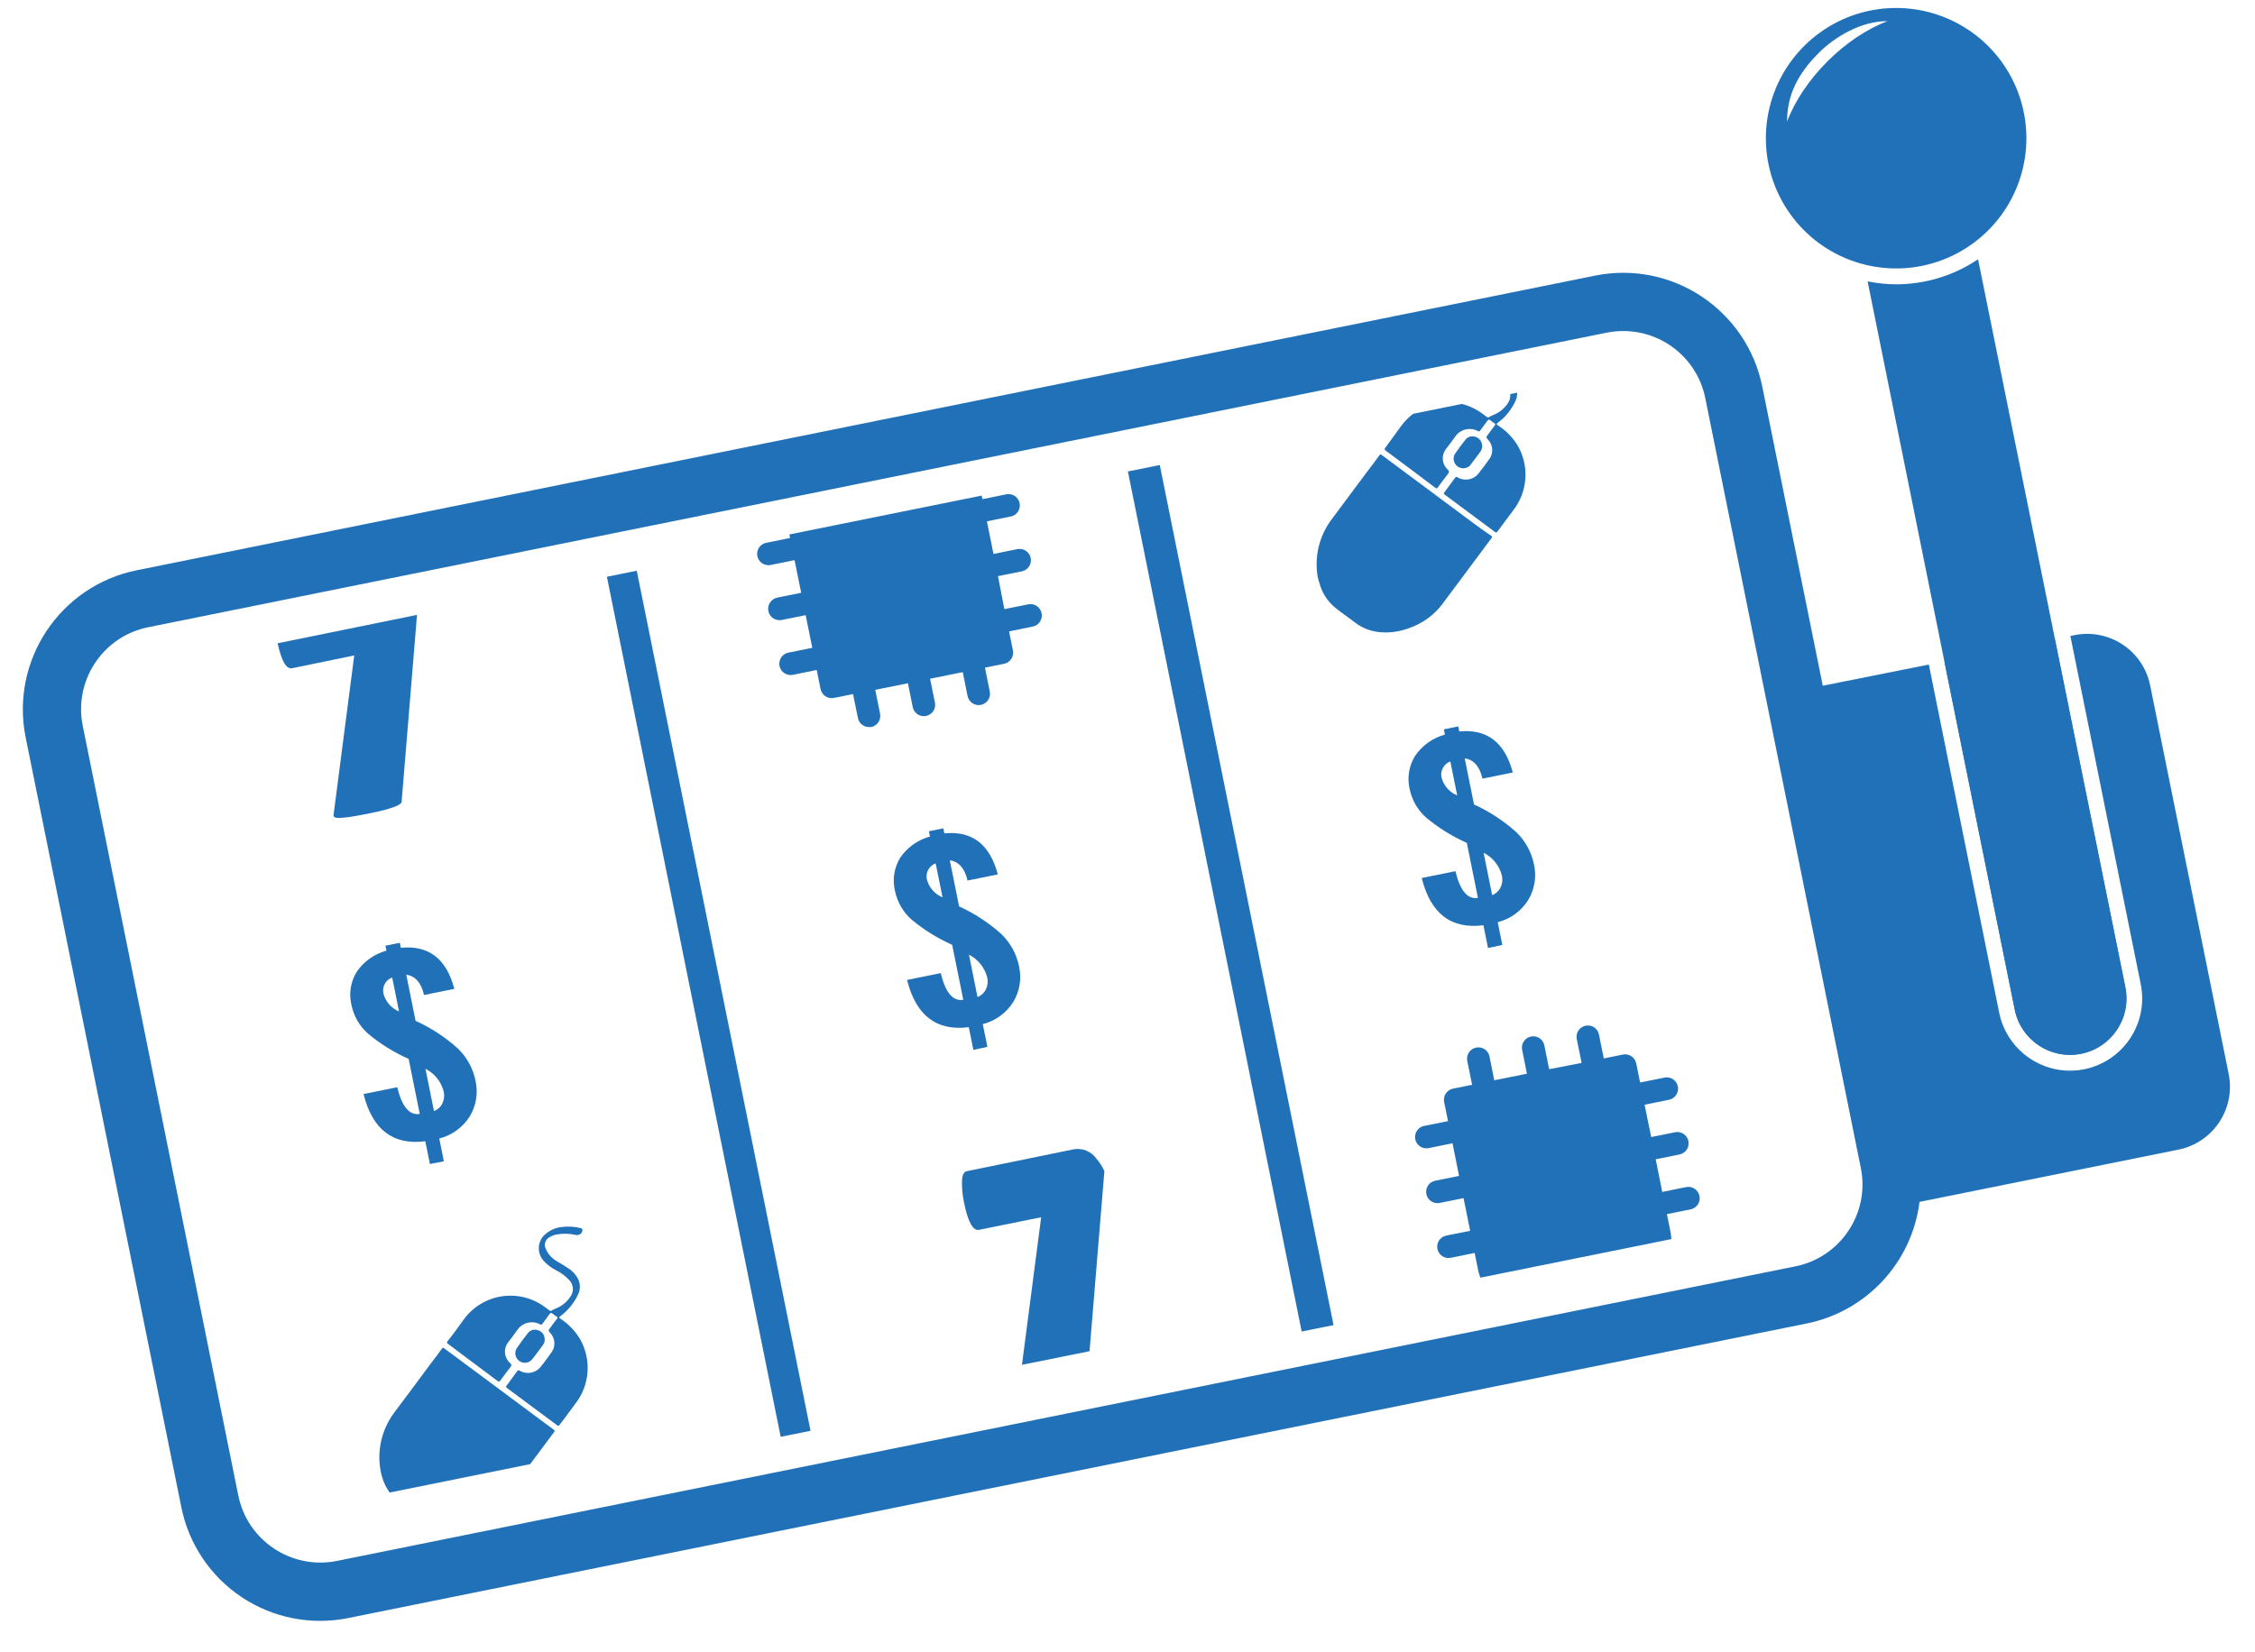
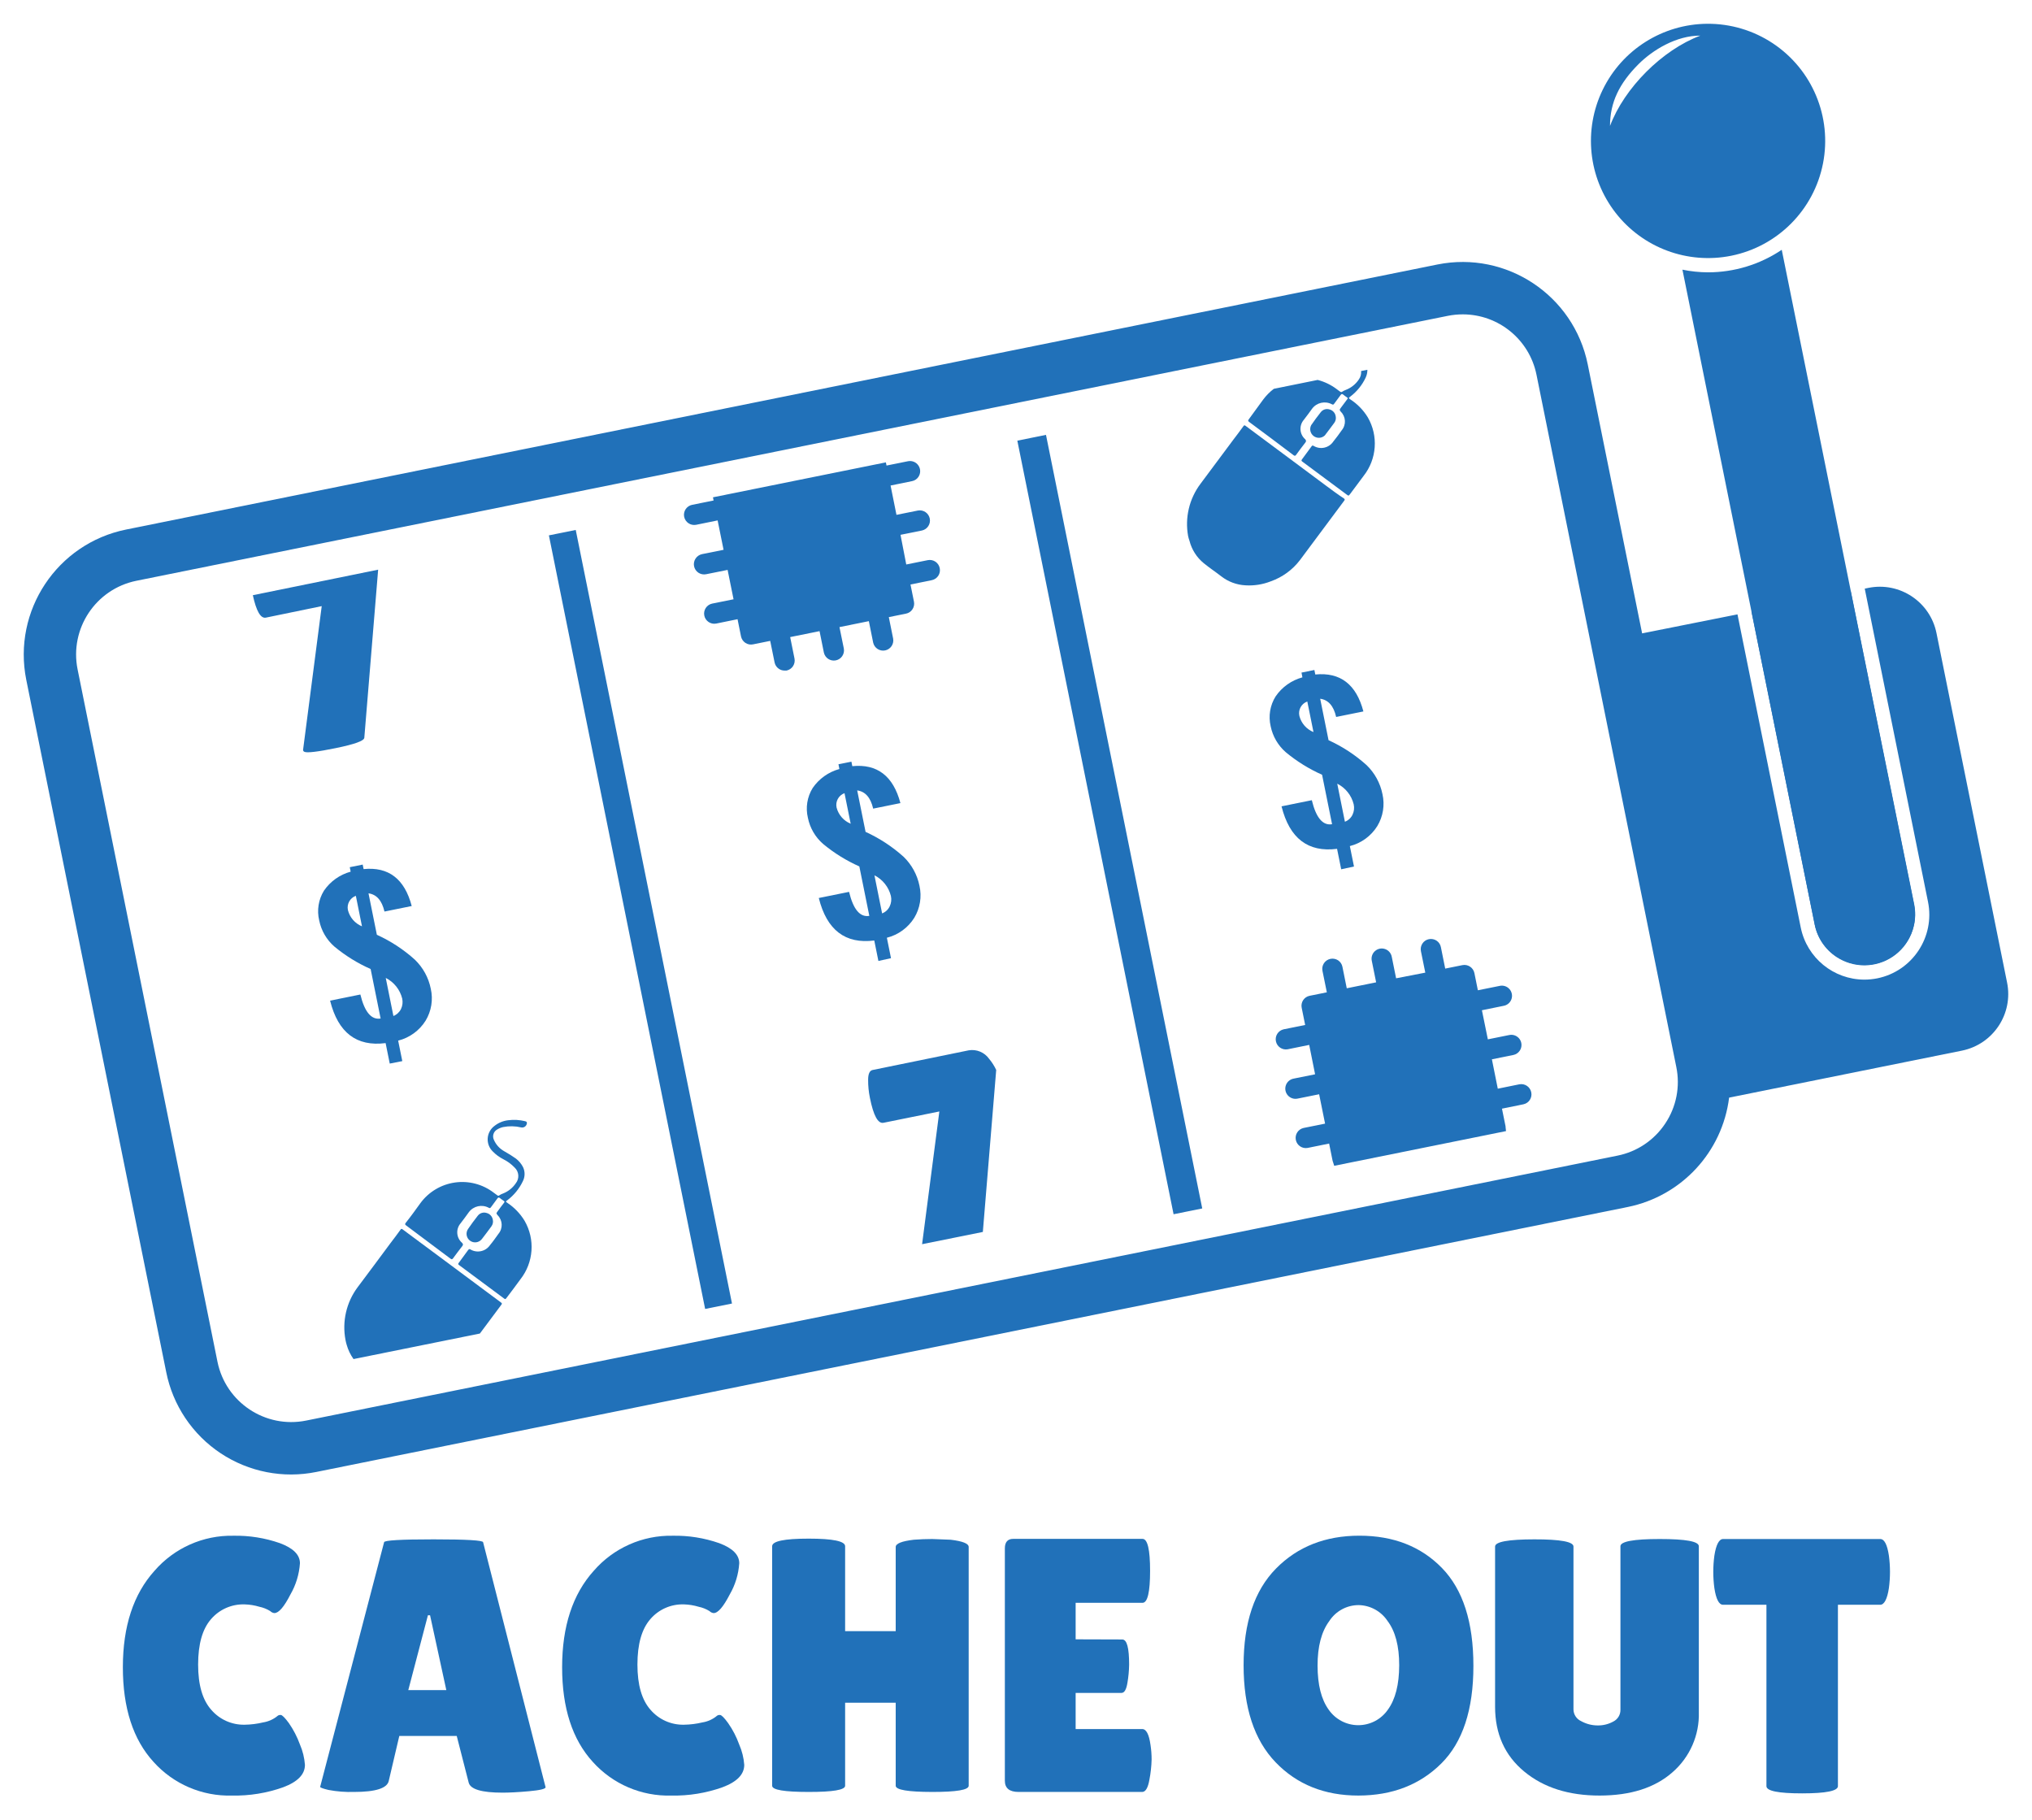
- <svg xmlns="http://www.w3.org/2000/svg" id="svg2173" version="1.1" viewBox="0 0 426.5 312.41">
-   <defs id="defs2131">
-     <style id="style2129">.a{fill:#2171b9;}</style>
+ <svg xmlns="http://www.w3.org/2000/svg" height="382.681" width="427.438" viewBox="0 0 427.438 382.681" version="1.1" id="svg1026">
+   <defs id="defs968">
+     <style id="style966">.a{fill:#2171b9;}</style>
  </defs>
-   <rect id="rect2135" transform="translate(494.58 290.45) rotate(168.58)" height="166" width="6.15" y="86.96" x="229.69" class="a" />
-   <rect id="rect2137" transform="translate(303.04 349.5) rotate(168.58)" height="166" width="5.76" y="106.9" x="131.17" class="a" />
-   <path id="path2139" d="M81.31,220.22l-.87-4.31q-9.16,1.18-11.68-8.93l6.37-1.29q1.34,5.53,4.26,5.05l-2.1-10.41a32.59,32.59,0,0,1-7.61-4.71,9.86,9.86,0,0,1-3.21-5.51,8.24,8.24,0,0,1,1-6.26,10,10,0,0,1,5.62-4l-.19-.94,2.72-.55.19.95q7.88-.79,10.12,7.77l-5.73,1.16c-.54-2.33-1.66-3.6-3.36-3.83l1.76,8.72a31.08,31.08,0,0,1,8,5.24,11.65,11.65,0,0,1,3.34,6.1,9.15,9.15,0,0,1-1.09,6.73,9.57,9.57,0,0,1-5.77,4.19l.87,4.31Zm-5.84-28.87-1.29-6.42a2.62,2.62,0,0,0-1.67,3A5,5,0,0,0,75.47,191.35Zm5,10.86,1.61,8a3,3,0,0,0,1.6-1.48,3.41,3.41,0,0,0,.25-2.19A6.68,6.68,0,0,0,80.49,202.21Z" class="a" />
-   <path id="path2141" d="M184.1,198.63l-.87-4.3q-9.16,1.17-11.67-8.94l6.37-1.29c.88,3.69,2.3,5.38,4.26,5.05l-2.1-10.4a33.23,33.23,0,0,1-7.62-4.72,9.87,9.87,0,0,1-3.2-5.5,8.26,8.26,0,0,1,1-6.27,10,10,0,0,1,5.62-4l-.19-1,2.71-.55.2.95q7.86-.78,10.11,7.77l-5.72,1.16c-.54-2.33-1.66-3.6-3.36-3.83l1.76,8.72a31.61,31.61,0,0,1,8,5.24,11.75,11.75,0,0,1,3.34,6.11,9.13,9.13,0,0,1-1.09,6.72,9.57,9.57,0,0,1-5.77,4.2l.87,4.3Zm-5.83-28.86-1.3-6.43a2.62,2.62,0,0,0-1.66,3.06A5.05,5.05,0,0,0,178.27,169.77Zm5,10.86,1.61,8a2.91,2.91,0,0,0,1.59-1.47,3.35,3.35,0,0,0,.26-2.19A6.69,6.69,0,0,0,183.29,180.63Z" class="a" />
-   <path id="path2143" d="M281.44,179.35l-.87-4.3q-9.17,1.17-11.67-8.94l6.37-1.29c.89,3.69,2.3,5.38,4.26,5.05l-2.1-10.4a32.91,32.91,0,0,1-7.61-4.72,9.83,9.83,0,0,1-3.21-5.5,8.26,8.26,0,0,1,1.05-6.27,10,10,0,0,1,5.62-4l-.19-1,2.72-.55.19.95q7.86-.78,10.12,7.77l-5.73,1.16c-.54-2.33-1.66-3.6-3.36-3.83l1.76,8.72a31.61,31.61,0,0,1,8,5.24,11.76,11.76,0,0,1,3.34,6.1,9.15,9.15,0,0,1-1.09,6.73,9.58,9.58,0,0,1-5.77,4.2l.87,4.3Zm-5.83-28.86-1.3-6.43a2.63,2.63,0,0,0-1.66,3.06A5.05,5.05,0,0,0,275.61,150.49Zm5,10.86,1.61,8a2.91,2.91,0,0,0,1.59-1.47,3.35,3.35,0,0,0,.26-2.19A6.64,6.64,0,0,0,280.63,161.35Z" class="a" />
-   <path id="path2145" d="M109.67,253.28a12,12,0,0,0-3.61-3.76c-.4-.28-.39-.28,0-.57a10.86,10.86,0,0,0,3.23-3.95,3.37,3.37,0,0,0,.06-3,5.32,5.32,0,0,0-1.5-1.8,27.17,27.17,0,0,0-2.45-1.54,5,5,0,0,1-2.19-2.42,1.66,1.66,0,0,1,.7-2.16,4.07,4.07,0,0,1,1.26-.51,9,9,0,0,1,3.76.07,1,1,0,0,0,1.2-.72c.1-.34,0-.5-.33-.58a9.76,9.76,0,0,0-3.61-.2,5.69,5.69,0,0,0-2.84,1.18,3.53,3.53,0,0,0-.34,5.41,8.4,8.4,0,0,0,2.18,1.6,8.57,8.57,0,0,1,2.38,1.75,2.44,2.44,0,0,1,.25,3.32,5.78,5.78,0,0,1-2.67,2.14,3.23,3.23,0,0,0-.79.39.3.3,0,0,1-.42,0c-.24-.19-.5-.37-.75-.55a10.91,10.91,0,0,0-15.43,2.19c-1,1.39-2,2.78-3.1,4.16-.19.25-.14.36.09.53q4.68,3.48,9.35,7c.22.16.35.16.52-.07.63-.86,1.27-1.72,1.94-2.57.21-.28.21-.44-.05-.71a2.91,2.91,0,0,1-.3-4.09c.61-.77,1.17-1.57,1.75-2.36a3.28,3.28,0,0,1,4.16-.92c.23.14.34.08.48-.11.44-.61.91-1.21,1.34-1.82.18-.26.33-.29.57-.08a8.54,8.54,0,0,0,.78.56c.18.12.21.21.07.39-.47.59-.91,1.2-1.35,1.8-.32.44-.32.44,0,.84a2.89,2.89,0,0,1,.18,3.89c-.58.8-1.14,1.62-1.78,2.38a3.09,3.09,0,0,1-4.15.91c-.21-.14-.32,0-.44.11l-2,2.73c-.15.19-.14.31.07.46l9.33,6.93c.41.31.41.31.73-.12,1-1.27,1.89-2.55,2.84-3.81A11,11,0,0,0,109.67,253.28Z" class="a" />
-   <path id="path2147" d="M98.18,257.46a1.8,1.8,0,0,0,2.52-.35c.68-.87,1.34-1.76,2-2.66a1.71,1.71,0,0,0,.29-1.39,1.76,1.76,0,0,0-1.31-1.42,1.68,1.68,0,0,0-1.86.59c-.7.89-1.37,1.8-2,2.72A1.8,1.8,0,0,0,98.18,257.46Z" class="a" />
-   <path id="path2149" d="M278.2,98.62l-7.89-5.87c-3-2.23-6-4.45-9-6.69-.2-.15-.29-.1-.42.08-.7,1-1.41,1.89-2.12,2.84-2.3,3.09-4.6,6.2-6.92,9.29a14.09,14.09,0,0,0-2.6,11c.07.36.19.7.29,1a8.91,8.91,0,0,0,3,4.7c1.22,1,2.5,1.84,3.72,2.79a9,9,0,0,0,5,1.86,12.4,12.4,0,0,0,5.36-.83,13.26,13.26,0,0,0,6.16-4.48c3.11-4.15,6.19-8.31,9.29-12.47.15-.19.17-.3,0-.46C280.76,100.53,279.48,99.57,278.2,98.62Z" class="a" />
-   <path id="path2151" d="M278,88.1c.68-.87,1.33-1.77,2-2.66a1.72,1.72,0,0,0,.29-1.39A1.75,1.75,0,0,0,279,82.63a1.67,1.67,0,0,0-1.86.59c-.7.88-1.37,1.79-2,2.71A1.82,1.82,0,0,0,278,88.1Z" class="a" />
-   <path id="path2153" d="M52.51,121.7c.73,3.35,1.64,4.94,2.74,4.72L67,124l-3.93,30.29a.48.48,0,0,0,.31.36c.53.25,2.75,0,6.64-.8s5.88-1.51,5.94-2.16l2.91-35.36Z" class="a" />
-   <path id="path2155" d="M197,116a2.14,2.14,0,0,0-2.52-1.67l-4.52.91L188.75,109l4.52-.91a2.14,2.14,0,0,0-.85-4.2l-4.52.91-1.24-6.17,4.51-.92a2.08,2.08,0,0,0,1.36-.91,2.14,2.14,0,0,0-2.2-3.28l-4.52.91-.14-.67-36.37,7.35.13.67-4.51.91a2.14,2.14,0,0,0-1.68,2.52,2.16,2.16,0,0,0,2.53,1.68l4.51-.92,1.25,6.18-4.52.91a2.16,2.16,0,0,0-1.36.92,2.15,2.15,0,0,0,.6,3,2.18,2.18,0,0,0,1.61.31l4.52-.91,1.25,6.18-4.52.91a2.14,2.14,0,0,0,.85,4.2l4.51-.92.73,3.62a2.16,2.16,0,0,0,.92,1.36,2.12,2.12,0,0,0,1.61.31l3.61-.73.92,4.52a2.11,2.11,0,0,0,.91,1.36,2.08,2.08,0,0,0,1.18.36,3.28,3.28,0,0,0,.43,0,2.15,2.15,0,0,0,1.67-2.53l-.91-4.51,6.18-1.25.91,4.51a2.14,2.14,0,0,0,4.2-.84l-.92-4.52,6.18-1.25.91,4.52a2.14,2.14,0,0,0,4.2-.85l-.91-4.52,3.61-.73a2.08,2.08,0,0,0,1.36-.91,2.14,2.14,0,0,0,.32-1.61l-.73-3.61,4.52-.92A2.14,2.14,0,0,0,197,116Z" class="a" />
-   <path id="path2157" d="M283.36,80.51c-.39-.28-.38-.29,0-.58a10.72,10.72,0,0,0,3.24-4,3.86,3.86,0,0,0,.36-1.64l-1.32.26a2.65,2.65,0,0,1-.51,1.82,5.76,5.76,0,0,1-2.67,2.13,3.74,3.74,0,0,0-.8.4c-.15.12-.27.08-.41,0s-.5-.36-.75-.55a11.41,11.41,0,0,0-4-1.93l-9.22,1.87a11.43,11.43,0,0,0-2.24,2.26C264,82,263,83.35,262,84.72c-.19.25-.14.37.09.54q4.68,3.46,9.35,7c.22.16.35.16.52-.07.63-.87,1.27-1.73,1.93-2.57.22-.28.21-.44,0-.71a2.91,2.91,0,0,1-.3-4.1c.6-.76,1.17-1.56,1.75-2.35a3.27,3.27,0,0,1,4.15-.92c.24.13.35.08.49-.12.44-.61.9-1.2,1.34-1.81.18-.26.33-.29.57-.09a7.43,7.43,0,0,0,.78.57c.18.12.21.2.06.38-.46.6-.9,1.2-1.35,1.81-.32.43-.31.44,0,.84a2.87,2.87,0,0,1,.19,3.88c-.58.81-1.15,1.62-1.78,2.38a3.08,3.08,0,0,1-4.15.91c-.21-.14-.32-.05-.44.12-.67.91-1.34,1.82-2,2.72-.15.2-.14.31.06.46l9.34,6.94c.4.3.41.3.73-.12.95-1.27,1.88-2.55,2.84-3.81a11,11,0,0,0,.88-12.3A11.79,11.79,0,0,0,283.36,80.51Z" class="a" />
-   <path id="path2159" d="M72.25,279.37a9.69,9.69,0,0,0,1.44,3L100.27,277l4.52-6.06c.14-.19.16-.3-.05-.45l-3.85-2.86L93,261.76l-9-6.68c-.2-.15-.29-.11-.42.07-.7,1-1.41,1.89-2.12,2.84-2.3,3.1-4.6,6.21-6.92,9.29A14.11,14.11,0,0,0,72,278.34,9.22,9.22,0,0,0,72.25,279.37Z" class="a" />
-   <path id="path2161" d="M185.17,232.67l11.75-2.38-3.63,27.92,12.78-2.58,2.81-34.07a10.57,10.57,0,0,0-1.5-2.35,4.37,4.37,0,0,0-4.28-1.78l-20.23,4.14c-.61.13-.93.81-.93,2.06a18.14,18.14,0,0,0,.37,3.78C183.06,231.15,184,232.9,185.17,232.67Z" class="a" />
-   <path id="path2163" d="M321.43,226.26a2.15,2.15,0,0,0-2.52-1.68l-4.52.92-1.24-6.18,4.51-.91a2.13,2.13,0,0,0,1.36-.92,2.14,2.14,0,0,0-2.21-3.28l-4.51.91L311.05,209l4.52-.92a2.14,2.14,0,1,0-.85-4.19l-4.52.91-.73-3.62a2.15,2.15,0,0,0-2.52-1.67l-3.62.73-.91-4.52a2.14,2.14,0,0,0-.91-1.36,2.18,2.18,0,0,0-1.61-.31,2.11,2.11,0,0,0-1.36.91,2.14,2.14,0,0,0-.32,1.61l.92,4.52L293,202.28l-.91-4.51a2.14,2.14,0,1,0-4.2.85l.91,4.51-6.18,1.25-.91-4.52a2.14,2.14,0,0,0-.91-1.36,2.18,2.18,0,0,0-1.61-.31,2.14,2.14,0,0,0-1.68,2.52l.92,4.52-3.62.73a2.13,2.13,0,0,0-1.67,2.52l.73,3.62-4.52.91a2.14,2.14,0,0,0,.85,4.2l4.52-.92,1.24,6.18-4.51.91a2.14,2.14,0,1,0,.85,4.2l4.51-.91,1.25,6.18-4.52.91a2.14,2.14,0,0,0,.85,4.2l4.52-.92.73,3.62a.85.85,0,0,0,.09.27l.25.79,36.14-7.3-.09-.84v-.13l-.76-3.75,4.52-.92A2.13,2.13,0,0,0,321.43,226.26Z" class="a" />
-   <path id="path2165" d="M385.61,197.78a10.66,10.66,0,0,0,16.34-11l-13.31-65.88-20.89,4.22L381.06,191A10.59,10.59,0,0,0,385.61,197.78Z" class="a" />
-   <path id="path2167" d="M421.52,203.17l-14.85-73.5a12.16,12.16,0,0,0-14.32-9.51l-.77.16,13.31,65.88a13.66,13.66,0,0,1-10.68,16.09,14,14,0,0,1-2.71.27,13.68,13.68,0,0,1-13.38-10.95l-13.31-65.88-20.06,4L333.31,73.14a26.86,26.86,0,0,0-31.61-21L25.85,107.89a26.86,26.86,0,0,0-21,31.61L34.29,285.11a26.77,26.77,0,0,0,31.6,21l275.85-55.73h0a26.87,26.87,0,0,0,21.31-23l49-9.89A12.15,12.15,0,0,0,421.52,203.17Zm-71.9,29.65a15.75,15.75,0,0,1-10.05,6.76L63.71,295.31a15.84,15.84,0,0,1-18.64-12.38L15.65,137.32A15.83,15.83,0,0,1,28,118.67L303.88,62.94a16.29,16.29,0,0,1,3.17-.31,15.83,15.83,0,0,1,15.48,12.69l29.41,145.61A15.7,15.7,0,0,1,349.62,232.82Z" class="a" />
-   <path style="fill:#2171b9;fill-opacity:1" d="M 358.453 1.508 A 24.64 24.64 0 1 0 363.5 50.301 A 24.64 24.64 0 0 0 372.25 5.619 A 24.64 24.64 0 0 0 358.453 1.508 z M 357 4 C 349 7 341 15 338 23 C 338 18 340 14 344 10 C 347 7 351.977 3.975 357 4 z " id="path2169" />
-   <path id="path2171" d="M402,186.8,374.12,49.05a27.78,27.78,0,0,1-15.51,4.74,27.43,27.43,0,0,1-5.38-.56L381.06,191A10.66,10.66,0,0,0,402,186.8Z" class="a" />
+   <rect class="a" x="-197.56" y="-299.223" width="6.15" height="166" transform="rotate(168.58)" id="rect972" />
+   <rect class="a" x="-96.64" y="-299.239" width="5.76" height="166" transform="rotate(168.58)" id="rect974" />
+   <path class="a" d="m 81.985,223.712 -0.87,-4.31 q -9.16,1.18 -11.68,-8.93 l 6.37,-1.29 q 1.34,5.53 4.26,5.05 l -2.1,-10.41 a 32.59,32.59 0 0 1 -7.61,-4.71 9.86,9.86 0 0 1 -3.21,-5.51 8.24,8.24 0 0 1 1,-6.26 10,10 0 0 1 5.62,-4 l -0.19,-0.94 2.72,-0.55 0.19,0.95 q 7.88,-0.79 10.12,7.77 l -5.73,1.16 c -0.54,-2.33 -1.66,-3.6 -3.36,-3.83 l 1.76,8.72 a 31.08,31.08 0 0 1 8,5.24 11.65,11.65 0 0 1 3.34,6.1 9.1,9.1 0 0 1 -1.09,6.73 9.57,9.57 0 0 1 -5.77,4.19 l 0.87,4.31 z m -5.84,-28.87 -1.29,-6.42 a 2.62,2.62 0 0 0 -1.67,3 5,5 0 0 0 2.96,3.42 z m 5,10.86 1.61,8 a 3,3 0 0 0 1.6,-1.48 3.41,3.41 0 0 0 0.25,-2.19 6.68,6.68 0 0 0 -3.44,-4.33 z" id="path976" />
+   <path class="a" d="m 184.775,202.122 -0.87,-4.3 q -9.15,1.17 -11.67,-8.94 l 6.37,-1.29 c 0.89,3.69 2.3,5.38 4.26,5.05 l -2.1,-10.4 a 32.91,32.91 0 0 1 -7.61,-4.72 9.83,9.83 0 0 1 -3.21,-5.5 8.26,8.26 0 0 1 1,-6.27 10,10 0 0 1 5.62,-4 l -0.19,-1 2.72,-0.55 0.19,0.95 q 7.86,-0.78 10.12,7.77 l -5.73,1.16 c -0.54,-2.33 -1.66,-3.6 -3.36,-3.83 l 1.76,8.72 a 31.61,31.61 0 0 1 8,5.24 11.75,11.75 0 0 1 3.34,6.11 9.13,9.13 0 0 1 -1.09,6.72 9.55,9.55 0 0 1 -5.77,4.2 l 0.87,4.3 z m -5.83,-28.86 -1.3,-6.43 a 2.63,2.63 0 0 0 -1.66,3.06 5.05,5.05 0 0 0 2.96,3.37 z m 5,10.86 1.61,8 a 2.91,2.91 0 0 0 1.59,-1.47 3.35,3.35 0 0 0 0.26,-2.19 6.66,6.66 0 0 0 -3.44,-4.34 z" id="path978" />
+   <path class="a" d="m 282.125,182.842 -0.87,-4.3 q -9.16,1.17 -11.68,-8.94 l 6.37,-1.29 c 0.89,3.69 2.31,5.38 4.26,5.05 l -2.1,-10.4 a 32.91,32.91 0 0 1 -7.61,-4.72 9.83,9.83 0 0 1 -3.21,-5.5 8.26,8.26 0 0 1 1.05,-6.27 10,10 0 0 1 5.63,-4 l -0.19,-1 2.71,-0.55 0.19,0.95 q 7.88,-0.78 10.12,7.77 l -5.73,1.16 c -0.53,-2.33 -1.66,-3.6 -3.36,-3.83 l 1.76,8.72 a 31.43,31.43 0 0 1 8,5.24 11.69,11.69 0 0 1 3.34,6.1 9.1,9.1 0 0 1 -1.09,6.73 9.55,9.55 0 0 1 -5.77,4.2 l 0.87,4.3 z m -5.83,-28.86 -1.3,-6.43 a 2.61,2.61 0 0 0 -1.66,3.06 5,5 0 0 0 2.96,3.37 z m 5,10.86 1.61,8 a 2.93,2.93 0 0 0 1.6,-1.47 3.34,3.34 0 0 0 0.25,-2.19 6.64,6.64 0 0 0 -3.45,-4.34 z" id="path980" />
+   <path class="a" d="m 110.345,256.772 a 12,12 0 0 0 -3.61,-3.76 c -0.4,-0.28 -0.39,-0.28 0,-0.57 a 10.86,10.86 0 0 0 3.23,-3.95 3.37,3.37 0 0 0 0.06,-3 5.32,5.32 0 0 0 -1.5,-1.8 27.17,27.17 0 0 0 -2.45,-1.54 5,5 0 0 1 -2.19,-2.42 1.66,1.66 0 0 1 0.7,-2.16 4.07,4.07 0 0 1 1.26,-0.51 9,9 0 0 1 3.76,0.07 1,1 0 0 0 1.2,-0.72 c 0.1,-0.34 0,-0.5 -0.33,-0.58 a 9.76,9.76 0 0 0 -3.61,-0.2 5.69,5.69 0 0 0 -2.84,1.18 3.53,3.53 0 0 0 -0.34,5.41 8.4,8.4 0 0 0 2.18,1.6 8.57,8.57 0 0 1 2.38,1.75 2.44,2.44 0 0 1 0.25,3.32 5.78,5.78 0 0 1 -2.67,2.14 3.23,3.23 0 0 0 -0.79,0.39 0.3,0.3 0 0 1 -0.42,0 c -0.24,-0.19 -0.5,-0.37 -0.75,-0.55 a 10.91,10.91 0 0 0 -15.43,2.19 c -1,1.39 -2,2.78 -3.1,4.16 -0.19,0.25 -0.14,0.36 0.09,0.53 q 4.68,3.48 9.35,7 c 0.22,0.16 0.35,0.16 0.52,-0.07 0.63,-0.86 1.27,-1.72 1.94,-2.57 0.21,-0.28 0.21,-0.44 -0.05,-0.71 a 2.91,2.91 0 0 1 -0.3,-4.09 c 0.61,-0.77 1.17,-1.57 1.75,-2.36 a 3.28,3.28 0 0 1 4.16,-0.92 c 0.23,0.14 0.34,0.08 0.48,-0.11 0.44,-0.61 0.91,-1.21 1.34,-1.82 0.18,-0.26 0.33,-0.29 0.57,-0.08 a 8.54,8.54 0 0 0 0.78,0.56 c 0.18,0.12 0.21,0.21 0.07,0.39 -0.47,0.59 -0.91,1.2 -1.35,1.8 -0.32,0.44 -0.32,0.44 0,0.84 a 2.89,2.89 0 0 1 0.18,3.89 c -0.58,0.8 -1.14,1.62 -1.78,2.38 a 3.09,3.09 0 0 1 -4.15,0.91 c -0.21,-0.14 -0.32,0 -0.44,0.11 l -2,2.73 c -0.15,0.19 -0.14,0.31 0.07,0.46 l 9.33,6.93 c 0.41,0.31 0.41,0.31 0.73,-0.12 1,-1.27 1.89,-2.55 2.84,-3.81 a 11,11 0 0 0 0.88,-12.32 z" id="path982" />
+   <path class="a" d="m 98.855,260.952 a 1.8,1.8 0 0 0 2.52,-0.35 c 0.68,-0.87 1.34,-1.76 2,-2.66 a 1.71,1.71 0 0 0 0.29,-1.39 1.76,1.76 0 0 0 -1.31,-1.42 1.68,1.68 0 0 0 -1.86,0.59 c -0.7,0.89 -1.37,1.8 -2,2.72 a 1.8,1.8 0 0 0 0.36,2.51 z" id="path984" />
+   <path class="a" d="m 278.875,102.112 -7.89,-5.87 c -3,-2.23 -6,-4.45 -9,-6.69 -0.2,-0.15 -0.29,-0.1 -0.42,0.08 -0.7,1 -1.41,1.89 -2.12,2.84 -2.3,3.09 -4.6,6.2 -6.92,9.29 a 14.09,14.09 0 0 0 -2.6,11 c 0.07,0.36 0.19,0.7 0.29,1 a 8.91,8.91 0 0 0 3,4.7 c 1.22,1 2.5,1.84 3.72,2.79 a 9,9 0 0 0 5,1.86 12.4,12.4 0 0 0 5.36,-0.83 13.26,13.26 0 0 0 6.16,-4.48 c 3.11,-4.15 6.19,-8.31 9.29,-12.47 0.15,-0.19 0.17,-0.3 0,-0.46 -1.31,-0.85 -2.59,-1.81 -3.87,-2.76 z" id="path986" />
+   <path class="a" d="m 278.675,91.592 c 0.68,-0.87 1.33,-1.77 2,-2.66 a 1.72,1.72 0 0 0 0.29,-1.39 1.75,1.75 0 0 0 -1.29,-1.42 1.67,1.67 0 0 0 -1.86,0.59 c -0.7,0.88 -1.37,1.79 -2,2.71 a 1.82,1.82 0 0 0 2.86,2.17 z" id="path988" />
+   <path class="a" d="m 53.185,125.192 c 0.73,3.35 1.64,4.94 2.74,4.72 l 11.75,-2.42 -3.93,30.29 a 0.48,0.48 0 0 0 0.31,0.36 c 0.53,0.25 2.75,0 6.64,-0.8 3.89,-0.8 5.88,-1.51 5.94,-2.16 l 2.91,-35.36 z" id="path990" />
+   <path class="a" d="m 197.675,119.492 a 2.14,2.14 0 0 0 -2.52,-1.67 l -4.52,0.91 -1.21,-6.24 4.52,-0.91 a 2.143,2.143 0 0 0 -0.85,-4.2 l -4.52,0.91 -1.24,-6.17 4.51,-0.92 a 2.08,2.08 0 0 0 1.36,-0.91 2.14,2.14 0 0 0 -2.2,-3.28 l -4.52,0.91 -0.14,-0.67 -36.37,7.35 0.13,0.67 -4.51,0.91 a 2.14,2.14 0 0 0 -1.68,2.52 2.16,2.16 0 0 0 2.53,1.68 l 4.51,-0.92 1.25,6.18 -4.52,0.91 a 2.16,2.16 0 0 0 -1.36,0.92 2.15,2.15 0 0 0 0.6,3 2.18,2.18 0 0 0 1.61,0.31 l 4.52,-0.91 1.25,6.18 -4.52,0.91 a 2.143,2.143 0 0 0 0.85,4.2 l 4.51,-0.92 0.73,3.62 a 2.16,2.16 0 0 0 0.92,1.36 2.12,2.12 0 0 0 1.61,0.31 l 3.61,-0.73 0.92,4.52 a 2.11,2.11 0 0 0 0.91,1.36 2.08,2.08 0 0 0 1.18,0.36 3.28,3.28 0 0 0 0.43,0 2.15,2.15 0 0 0 1.67,-2.53 l -0.91,-4.51 6.18,-1.25 0.91,4.51 a 2.142,2.142 0 0 0 4.2,-0.84 l -0.92,-4.52 6.18,-1.25 0.91,4.52 a 2.143,2.143 0 0 0 4.2,-0.85 l -0.91,-4.52 3.61,-0.73 a 2.08,2.08 0 0 0 1.36,-0.91 2.14,2.14 0 0 0 0.32,-1.61 l -0.73,-3.61 4.52,-0.92 a 2.14,2.14 0 0 0 1.63,-2.53 z" id="path992" />
+   <path class="a" d="m 284.035,84.002 c -0.39,-0.28 -0.38,-0.29 0,-0.58 a 10.72,10.72 0 0 0 3.24,-4 3.86,3.86 0 0 0 0.36,-1.64 l -1.32,0.26 a 2.65,2.65 0 0 1 -0.51,1.82 5.76,5.76 0 0 1 -2.67,2.13 3.74,3.74 0 0 0 -0.8,0.4 c -0.15,0.12 -0.27,0.08 -0.41,0 -0.14,-0.08 -0.5,-0.36 -0.75,-0.55 a 11.41,11.41 0 0 0 -4,-1.93 l -9.22,1.87 a 11.43,11.43 0 0 0 -2.24,2.26 c -1.04,1.45 -2.04,2.8 -3.04,4.17 -0.19,0.25 -0.14,0.37 0.09,0.54 q 4.68,3.46 9.35,7 c 0.22,0.16 0.35,0.16 0.52,-0.07 0.63,-0.87 1.27,-1.73 1.93,-2.57 0.22,-0.28 0.21,-0.44 0,-0.71 a 2.91,2.91 0 0 1 -0.3,-4.1 c 0.6,-0.76 1.17,-1.56 1.75,-2.35 a 3.27,3.27 0 0 1 4.15,-0.92 c 0.24,0.13 0.35,0.08 0.49,-0.12 0.44,-0.61 0.9,-1.2 1.34,-1.81 0.18,-0.26 0.33,-0.29 0.57,-0.09 a 7.43,7.43 0 0 0 0.78,0.57 c 0.18,0.12 0.21,0.2 0.06,0.38 -0.46,0.6 -0.9,1.2 -1.35,1.81 -0.32,0.43 -0.31,0.44 0,0.84 a 2.87,2.87 0 0 1 0.19,3.88 c -0.58,0.81 -1.15,1.62 -1.78,2.38 a 3.08,3.08 0 0 1 -4.15,0.91 c -0.21,-0.14 -0.32,-0.05 -0.44,0.12 -0.67,0.91 -1.34,1.82 -2,2.72 -0.15,0.2 -0.14,0.31 0.06,0.46 l 9.34,6.94 c 0.4,0.3 0.41,0.3 0.73,-0.12 0.95,-1.27 1.88,-2.55 2.84,-3.81 a 11,11 0 0 0 0.88,-12.3 11.79,11.79 0 0 0 -3.69,-3.79 z" id="path994" />
+   <path class="a" d="m 72.925,282.862 a 9.69,9.69 0 0 0 1.44,3 l 26.58,-5.37 4.52,-6.06 c 0.14,-0.19 0.16,-0.3 -0.05,-0.45 l -3.85,-2.86 -7.89,-5.87 -9,-6.68 c -0.2,-0.15 -0.29,-0.11 -0.42,0.07 -0.7,1 -1.41,1.89 -2.12,2.84 -2.3,3.1 -4.6,6.21 -6.92,9.29 a 14.11,14.11 0 0 0 -2.54,11.06 9.22,9.22 0 0 0 0.25,1.03 z" id="path996" />
+   <path class="a" d="m 185.845,236.162 11.75,-2.38 -3.63,27.92 12.78,-2.58 2.81,-34.07 a 10.57,10.57 0 0 0 -1.5,-2.35 4.37,4.37 0 0 0 -4.28,-1.78 l -20.23,4.14 c -0.61,0.13 -0.93,0.81 -0.93,2.06 a 18.14,18.14 0 0 0 0.37,3.78 c 0.75,3.74 1.69,5.49 2.86,5.26 z" id="path998" />
+   <path class="a" d="m 322.105,229.752 a 2.15,2.15 0 0 0 -2.52,-1.68 l -4.52,0.92 -1.24,-6.18 4.51,-0.91 a 2.13,2.13 0 0 0 1.36,-0.92 2.14,2.14 0 0 0 -2.21,-3.28 l -4.51,0.91 -1.25,-6.12 4.52,-0.92 a 2.14,2.14 0 1 0 -0.85,-4.19 l -4.52,0.91 -0.73,-3.62 a 2.15,2.15 0 0 0 -2.52,-1.67 l -3.62,0.73 -0.91,-4.52 a 2.14,2.14 0 0 0 -0.91,-1.36 2.18,2.18 0 0 0 -1.61,-0.31 2.11,2.11 0 0 0 -1.36,0.91 2.14,2.14 0 0 0 -0.32,1.61 l 0.92,4.52 -6.14,1.19 -0.91,-4.51 a 2.143,2.143 0 1 0 -4.2,0.85 l 0.91,4.51 -6.18,1.25 -0.91,-4.52 a 2.14,2.14 0 0 0 -0.91,-1.36 2.18,2.18 0 0 0 -1.61,-0.31 2.14,2.14 0 0 0 -1.68,2.52 l 0.92,4.52 -3.62,0.73 a 2.13,2.13 0 0 0 -1.67,2.52 l 0.73,3.62 -4.52,0.91 a 2.143,2.143 0 0 0 0.85,4.2 l 4.52,-0.92 1.24,6.18 -4.51,0.91 a 2.143,2.143 0 1 0 0.85,4.2 l 4.51,-0.91 1.25,6.18 -4.52,0.91 a 2.143,2.143 0 0 0 0.85,4.2 l 4.52,-0.92 0.73,3.62 a 0.85,0.85 0 0 0 0.09,0.27 l 0.25,0.79 36.14,-7.3 -0.09,-0.84 v -0.13 l -0.76,-3.75 4.52,-0.92 a 2.13,2.13 0 0 0 1.64,-2.52 z" id="path1000" />
+   <path class="a" d="m 58.875,324.582 q 4.21,1.56 4.22,4.22 a 15.17,15.17 0 0 1 -2,6.57 q -2,3.92 -3.38,3.92 a 1.44,1.44 0 0 1 -0.87,-0.42 7,7 0 0 0 -2.28,-0.91 11.91,11.91 0 0 0 -3.08,-0.5 8.94,8.94 0 0 0 -7.11,3.12 q -2.7,3.12 -2.7,9.54 0,6.42 2.78,9.53 a 9,9 0 0 0 7,3.12 17.68,17.68 0 0 0 3.91,-0.49 6.32,6.32 0 0 0 3.08,-1.41 0.9,0.9 0 0 1 0.61,-0.15 q 0.45,0 1.71,1.71 a 19.53,19.53 0 0 1 2.32,4.48 13.32,13.32 0 0 1 1.06,4.3 q 0,3 -4.56,4.71 a 30.24,30.24 0 0 1 -10.79,1.75 21.34,21.34 0 0 1 -16.49,-7.07 q -6.47,-7.07 -6.46,-19.95 0.01,-12.88 6.65,-20.25 a 21.41,21.41 0 0 1 16.6,-7.38 28.09,28.09 0 0 1 9.78,1.56 z" id="path1002" />
+   <path class="a" d="m 105.725,377.062 q -6.61,0 -7.14,-2.13 l -2.51,-9.8 h -12.08 l -2.21,9.42 c -0.3,1.57 -2.74,2.36 -7.29,2.36 a 25.14,25.14 0 0 1 -5.4,-0.42 c -1.17,-0.28 -1.75,-0.5 -1.75,-0.65 l 13.45,-51.45 c 0,-0.4 3.47,-0.61 10.41,-0.61 6.94,0 10.42,0.21 10.42,0.61 l 13.14,51.53 c 0,0.35 -1.16,0.63 -3.49,0.84 -2.33,0.21 -4.18,0.3 -5.55,0.3 z m -19.84,-21.57 h 8 l -3.42,-15.74 h -0.45 z" id="path1004" />
+   <path class="a" d="m 151.285,324.582 q 4.21,1.56 4.22,4.22 a 15.14,15.14 0 0 1 -2,6.57 c -1.35,2.61 -2.47,3.92 -3.39,3.92 a 1.44,1.44 0 0 1 -0.87,-0.42 7,7 0 0 0 -2.28,-0.91 11.85,11.85 0 0 0 -3.08,-0.5 8.92,8.92 0 0 0 -7.1,3.12 q -2.7,3.12 -2.7,9.54 0,6.42 2.77,9.53 a 9,9 0 0 0 7,3.12 17.76,17.76 0 0 0 3.92,-0.49 6.28,6.28 0 0 0 3.07,-1.41 0.92,0.92 0 0 1 0.61,-0.15 q 0.47,0 1.71,1.71 a 19.14,19.14 0 0 1 2.32,4.48 13.13,13.13 0 0 1 1.07,4.3 q 0,3 -4.56,4.71 a 30.26,30.26 0 0 1 -10.8,1.75 21.36,21.36 0 0 1 -16.49,-7.07 q -6.47,-7.07 -6.46,-19.95 0.01,-12.88 6.65,-20.25 a 21.43,21.43 0 0 1 16.61,-7.38 28.07,28.07 0 0 1 9.78,1.56 z" id="path1006" />
+   <path class="a" d="m 203.765,375.612 q 0,1.31 -7.67,1.3 -7.67,-0.01 -7.68,-1.3 v -17.47 h -10.64 v 17.47 q 0,1.31 -7.68,1.3 c -5.12,0 -7.67,-0.43 -7.67,-1.3 v -50.38 c 0,-1.07 2.55,-1.6 7.67,-1.6 5.12,0 7.68,0.53 7.68,1.6 v 17.86 h 10.64 v -17.71 c 0,-0.71 1.27,-1.22 3.8,-1.52 1.32,-0.1 2.61,-0.15 3.88,-0.15 l 3.87,0.15 c 2.53,0.3 3.8,0.81 3.8,1.52 z" id="path1008" />
+   <path class="a" d="m 236.065,344.842 c 1,0 1.45,1.77 1.45,5.31 a 24.53,24.53 0 0 1 -0.35,3.77 c -0.23,1.44 -0.64,2.16 -1.25,2.16 h -9.65 v 7.6 h 14 c 0.86,0 1.44,1.12 1.75,3.35 a 19.94,19.94 0 0 1 0.23,3.07 25.81,25.81 0 0 1 -0.46,4.22 c -0.3,1.73 -0.81,2.59 -1.52,2.59 h -26 c -1.93,0 -2.89,-0.79 -2.89,-2.36 v -48.87 c 0,-1.31 0.58,-2 1.75,-2 h 27.21 q 1.59,0 1.59,6.72 0,6.72 -1.59,6.73 h -14.07 v 7.68 z" id="path1010" />
+   <path class="a" d="m 285.735,377.672 q -10.68,0 -17.41,-7 -6.73,-7 -6.73,-20.41 0,-13.41 6.81,-20.33 6.81,-6.92 17.55,-6.92 10.75,0 17.37,6.8 6.62,6.8 6.61,20.6 0,13.8 -6.76,20.52 -6.76,6.72 -17.44,6.74 z m 0,-40.06 a 7.36,7.36 0 0 0 -6.11,3.35 q -2.48,3.34 -2.47,9.39 0.01,6.05 2.35,9.27 a 7.57,7.57 0 0 0 12.43,0 q 2.38,-3.27 2.39,-9.35 0.01,-6.08 -2.47,-9.35 a 7.45,7.45 0 0 0 -6.09,-3.31 z" id="path1012" />
+   <path class="a" d="m 340.865,325.232 c 0,-1 2.75,-1.52 8.25,-1.52 5.5,0 8.24,0.5 8.24,1.52 v 34.88 a 16.11,16.11 0 0 1 -5.54,12.66 q -5.55,4.89 -15.32,4.9 -9.77,0.01 -15.88,-5.06 -6.12,-5.06 -6.12,-13.64 v -33.67 q 0,-1.51 8.25,-1.52 8.25,-0.01 8.24,1.52 v 34.28 a 2.73,2.73 0 0 0 1.6,2.43 7.17,7.17 0 0 0 3.5,0.91 6.58,6.58 0 0 0 3.3,-0.83 2.71,2.71 0 0 0 1.48,-2.51 z" id="path1014" />
+   <path class="a" d="m 386.615,375.692 c 0,1 -2.5,1.52 -7.52,1.52 -5.02,0 -7.52,-0.5 -7.52,-1.52 v -38.15 h -9.12 c -0.87,0 -1.47,-1.17 -1.83,-3.5 a 25.54,25.54 0 0 1 0,-6.84 c 0.36,-2.33 1,-3.49 1.83,-3.49 h 33.06 c 0.86,0 1.47,1.16 1.82,3.49 a 25.54,25.54 0 0 1 0,6.84 c -0.35,2.33 -1,3.5 -1.82,3.5 h -8.9 z" id="path1016" />
+   <path class="a" d="m 386.285,201.272 a 10.66,10.66 0 0 0 16.34,-11 l -13.31,-65.88 -20.89,4.22 13.31,65.88 a 10.59,10.59 0 0 0 4.55,6.78 z" id="path1018" />
+   <path class="a" d="m 422.195,206.662 -14.85,-73.5 a 12.16,12.16 0 0 0 -14.32,-9.51 l -0.77,0.16 13.31,65.88 a 13.66,13.66 0 0 1 -10.68,16.09 14,14 0 0 1 -2.71,0.27 13.68,13.68 0 0 1 -13.38,-10.95 l -13.31,-65.88 -20.06,4 -11.44,-56.59 a 26.86,26.86 0 0 0 -31.61,-21 l -275.85,55.75 a 26.86,26.86 0 0 0 -21,31.61 l 29.44,145.61 a 26.77,26.77 0 0 0 31.6,21 l 275.85,-55.73 v 0 a 26.87,26.87 0 0 0 21.31,-23 l 49,-9.89 a 12.15,12.15 0 0 0 9.47,-14.32 z m -71.9,29.65 a 15.75,15.75 0 0 1 -10.05,6.76 l -275.86,55.73 a 15.84,15.84 0 0 1 -18.64,-12.38 l -29.42,-145.61 a 15.83,15.83 0 0 1 12.35,-18.65 l 275.88,-55.73 a 16.29,16.29 0 0 1 3.17,-0.31 15.83,15.83 0 0 1 15.48,12.69 l 29.41,145.61 a 15.7,15.7 0 0 1 -2.32,11.89 z" id="path1020" />
+   <path id="path2169" d="m 359.124,5.001 a 24.64,24.64 0 1 0 5.047,48.793 24.64,24.64 0 0 0 8.75,-44.682 24.64,24.64 0 0 0 -13.797,-4.111 z m -1.453,2.492 c -8,3 -16,11 -19,19 0,-5 2,-9 6,-13 3,-3 7.977,-6.025 13,-6 z" style="fill:#2171b9;fill-opacity:1" />
+   <path class="a" d="m 402.675,190.292 -27.88,-137.75 a 27.78,27.78 0 0 1 -15.51,4.74 27.43,27.43 0 0 1 -5.38,-0.56 l 27.83,137.77 a 10.679,10.679 0 0 0 20.94,-4.2 z" id="path1024" />
</svg>
